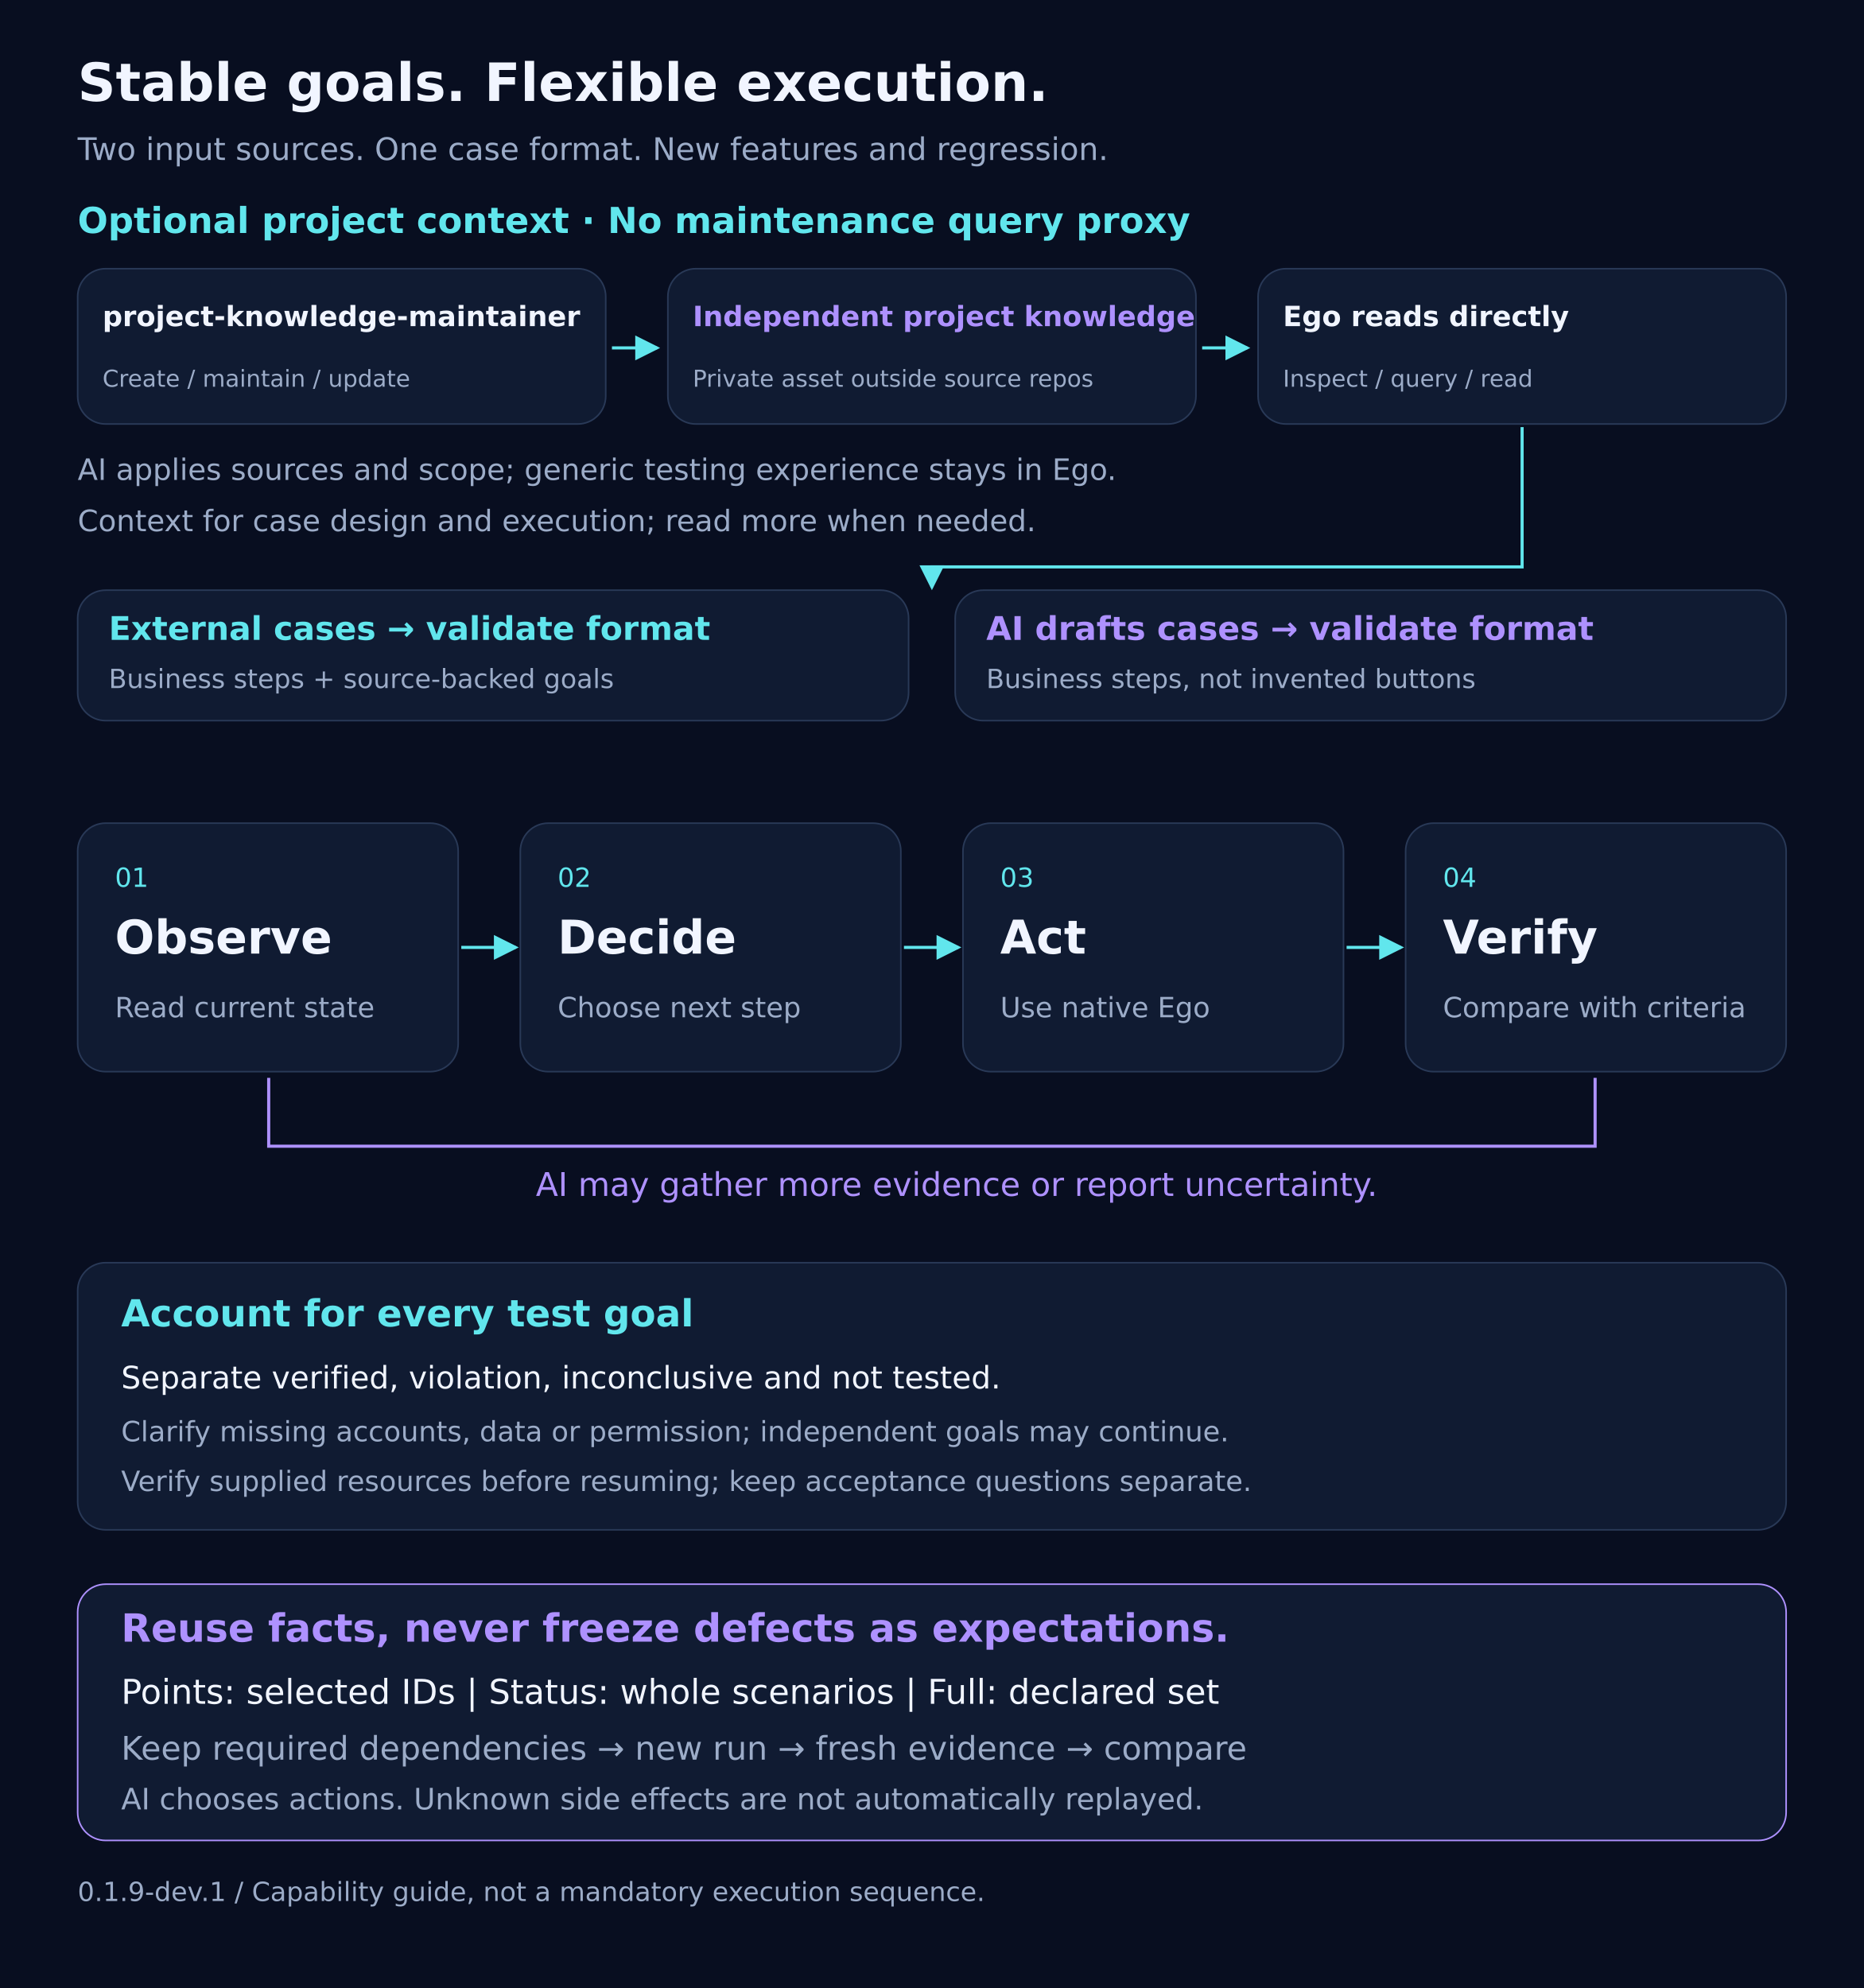
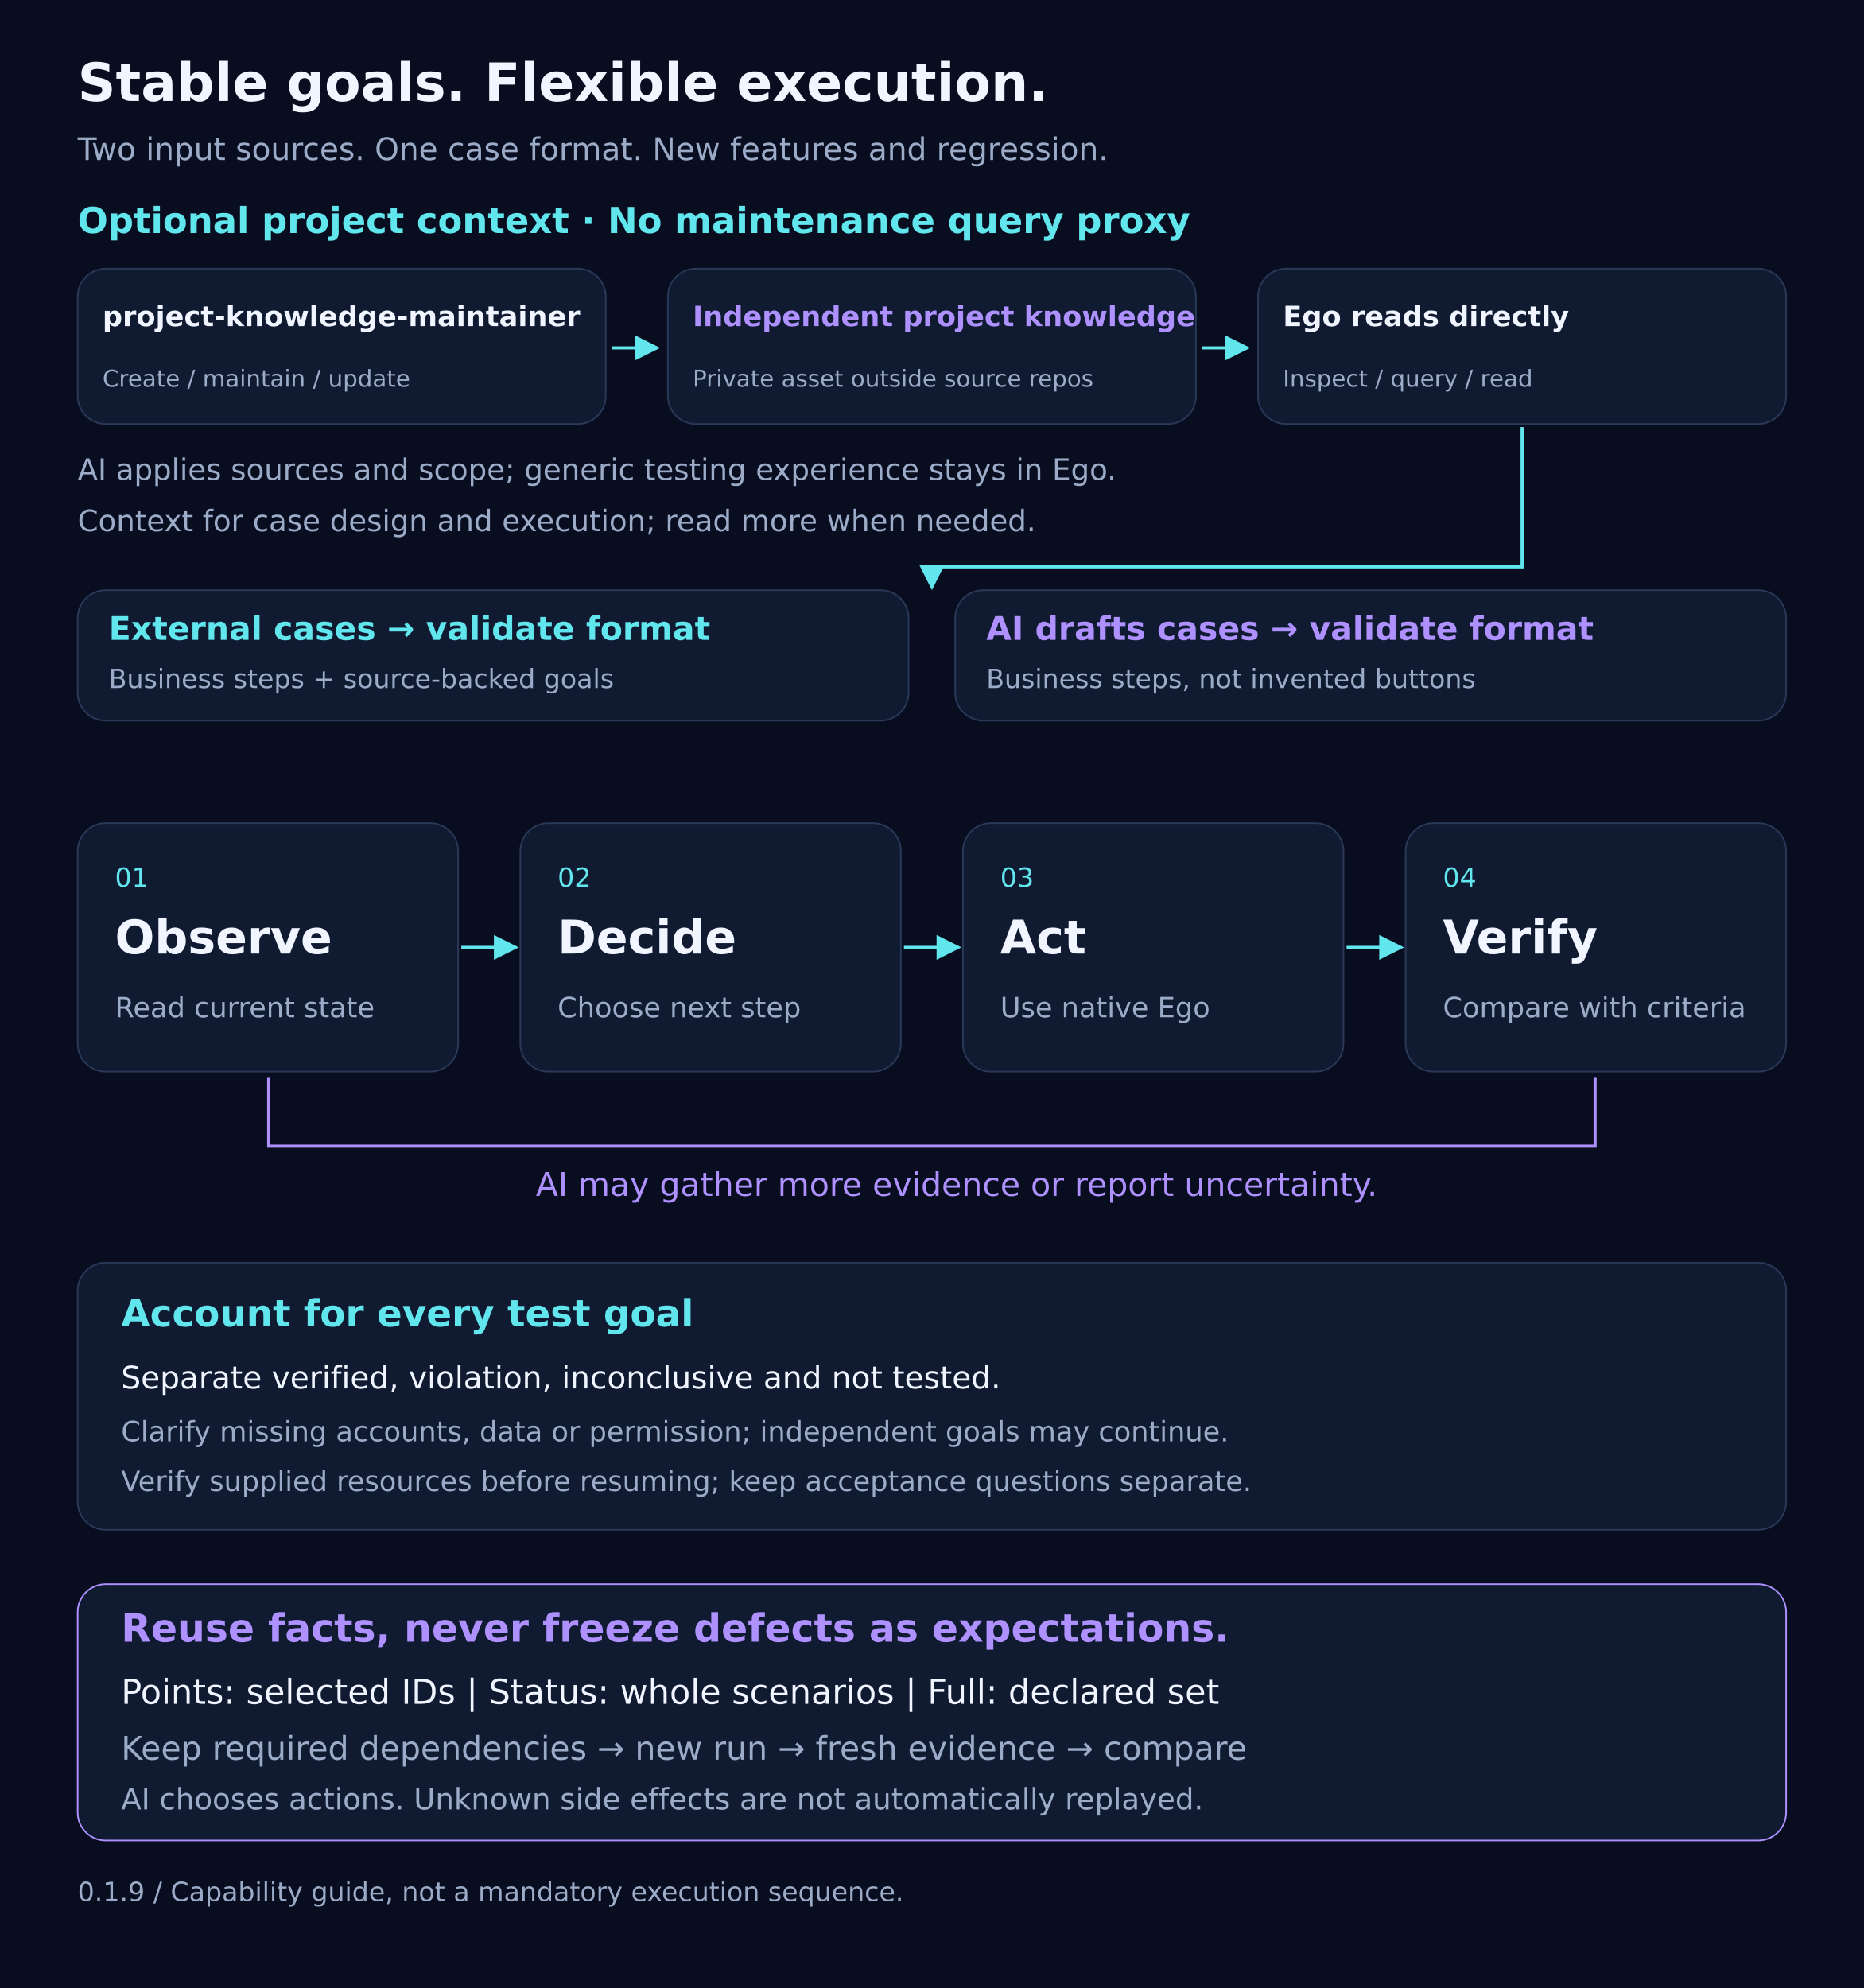
<svg xmlns="http://www.w3.org/2000/svg" width="1200" height="1280" viewBox="0 0 1200 1280" role="img" aria-label="Adaptive test workflow">
  <defs>
    <linearGradient id="g">
      <stop stop-color="#61e6ed" />
      <stop offset="1" stop-color="#ae91ff" />
    </linearGradient>
    <marker id="arrow" markerWidth="8" markerHeight="8" refX="7" refY="4" orient="auto">
      <path d="M0,0 L8,4 L0,8" fill="#61e6ed" />
    </marker>
  </defs>
  <g font-family="DejaVu Sans, Noto Sans CJK SC, sans-serif">
    <rect x="0" y="0" width="1200" height="1280" rx="0" fill="#080e20" stroke="#080e20" />
    <path d="M0,2 H1200" stroke="url(#g)" stroke-width="4" />
    <text x="50" y="65" font-size="34" fill="#f1f5ff" font-weight="700">Stable goals. Flexible execution.</text>
    <text x="50" y="103" font-size="20" fill="#9cacc8" font-weight="400">Two input sources. One case format. New features and regression.</text>
    <g data-diagram-role="knowledge-before-testing">
      <text x="50" y="150" font-size="23" fill="#61e6ed" font-weight="700">Optional project context · No maintenance query proxy</text>
      <rect x="50" y="173" width="340" height="100" rx="18" fill="#101b32" stroke="#293957" />
      <text x="66" y="210" font-size="18" fill="#f1f5ff" font-weight="700">project-knowledge-maintainer</text>
      <text x="66" y="249" font-size="15" fill="#9cacc8" font-weight="400">Create / maintain / update</text>
      <path d="M394,224 L423,224" stroke="#61e6ed" stroke-width="2" fill="none" marker-end="url(#arrow)" />
      <rect x="430" y="173" width="340" height="100" rx="18" fill="#101b32" stroke="#293957" />
      <text x="446" y="210" font-size="18" fill="#ae91ff" font-weight="700">Independent project knowledge</text>
      <text x="446" y="249" font-size="15" fill="#9cacc8" font-weight="400">Private asset outside source repos</text>
      <path d="M774,224 L803,224" stroke="#61e6ed" stroke-width="2" fill="none" marker-end="url(#arrow)" />
      <rect x="810" y="173" width="340" height="100" rx="18" fill="#101b32" stroke="#293957" />
      <text x="826" y="210" font-size="18" fill="#f1f5ff" font-weight="700">Ego reads directly</text>
      <text x="826" y="249" font-size="15" fill="#9cacc8" font-weight="400">Inspect / query / read</text>
      <text x="50" y="309" font-size="19" fill="#9cacc8" font-weight="400">AI applies sources and scope; generic testing experience stays in Ego.</text>
      <text x="50" y="342" font-size="19" fill="#9cacc8" font-weight="400">Context for case design and execution; read more when needed.</text>
      <path d="M980 275 V365 H600 V378" stroke="#61e6ed" stroke-width="2" fill="none" marker-end="url(#arrow)" />
    </g>
    <g transform="translate(0 250)">
      <rect x="50" y="130" width="535" height="84" rx="18" fill="#101b32" stroke="#293957" />
      <text x="70" y="162" font-size="21" fill="#61e6ed" font-weight="700">External cases → validate format</text>
      <text x="70" y="193" font-size="17" fill="#9cacc8" font-weight="400">Business steps + source-backed goals</text>
      <rect x="615" y="130" width="535" height="84" rx="18" fill="#101b32" stroke="#293957" />
      <text x="635" y="162" font-size="21" fill="#ae91ff" font-weight="700">AI drafts cases → validate format</text>
      <text x="635" y="193" font-size="17" fill="#9cacc8" font-weight="400">Business steps, not invented buttons</text>
      <g transform="translate(0 120)">
        <rect x="50" y="160" width="245" height="160" rx="18" fill="#101b32" stroke="#293957" />
        <text x="74" y="201" font-size="17" fill="#61e6ed" font-weight="400">01</text>
        <text x="74" y="244" font-size="30" fill="#f1f5ff" font-weight="700">Observe</text>
        <text x="74" y="285" font-size="18" fill="#9cacc8" font-weight="400">Read current state</text>
        <path d="M297,240 L332,240" stroke="#61e6ed" stroke-width="2" fill="none" marker-end="url(#arrow)" />
        <rect x="335" y="160" width="245" height="160" rx="18" fill="#101b32" stroke="#293957" />
        <text x="359" y="201" font-size="17" fill="#61e6ed" font-weight="400">02</text>
        <text x="359" y="244" font-size="30" fill="#f1f5ff" font-weight="700">Decide</text>
        <text x="359" y="285" font-size="18" fill="#9cacc8" font-weight="400">Choose next step</text>
        <path d="M582,240 L617,240" stroke="#61e6ed" stroke-width="2" fill="none" marker-end="url(#arrow)" />
        <rect x="620" y="160" width="245" height="160" rx="18" fill="#101b32" stroke="#293957" />
        <text x="644" y="201" font-size="17" fill="#61e6ed" font-weight="400">03</text>
        <text x="644" y="244" font-size="30" fill="#f1f5ff" font-weight="700">Act</text>
        <text x="644" y="285" font-size="18" fill="#9cacc8" font-weight="400">Use native Ego</text>
        <path d="M867,240 L902,240" stroke="#61e6ed" stroke-width="2" fill="none" marker-end="url(#arrow)" />
        <rect x="905" y="160" width="245" height="160" rx="18" fill="#101b32" stroke="#293957" />
        <text x="929" y="201" font-size="17" fill="#61e6ed" font-weight="400">04</text>
        <text x="929" y="244" font-size="30" fill="#f1f5ff" font-weight="700">Verify</text>
        <text x="929" y="285" font-size="18" fill="#9cacc8" font-weight="400">Compare with criteria</text>
        <path d="M1027,324 V368 H173 V324" fill="none" stroke="#ae91ff" stroke-width="2" />
        <text x="345" y="400" font-size="21" fill="#ae91ff" font-weight="400">AI may gather more evidence or report uncertainty.</text>
        <rect x="50" y="443" width="1100" height="172" rx="18" fill="#101b32" stroke="#293957" />
        <text x="78" y="484" font-size="24" fill="#61e6ed" font-weight="700">Account for every test goal</text>
        <text x="78" y="524" font-size="20" fill="#f1f5ff" font-weight="400">Separate verified, violation, inconclusive and not tested.</text>
        <text x="78" y="558" font-size="18" fill="#9cacc8" font-weight="400">Clarify missing accounts, data or permission; independent goals may continue.</text>
        <text x="78" y="590" font-size="18" fill="#9cacc8" font-weight="400">Verify supplied resources before resuming; keep acceptance questions separate.</text>
      </g>
      <rect x="50" y="770" width="1100" height="165" rx="18" fill="#101b32" stroke="#ae91ff" />
      <text x="78" y="807" font-size="25" fill="#ae91ff" font-weight="700">Reuse facts, never freeze defects as expectations.</text>
      <text x="78" y="847" font-size="22" fill="#f1f5ff" font-weight="400">Points: selected IDs  |  Status: whole scenarios  |  Full: declared set</text>
      <text x="78" y="883" font-size="21" fill="#9cacc8" font-weight="400">Keep required dependencies → new run → fresh evidence → compare</text>
      <text x="78" y="915" font-size="19" fill="#9cacc8" font-weight="400">AI chooses actions. Unknown side effects are not automatically replayed.</text>
-       <text x="50" y="974" font-size="17" fill="#9cacc8" font-weight="400">0.1.9-dev.1 / Capability guide, not a mandatory execution sequence.</text>
+       <text x="50" y="974" font-size="17" fill="#9cacc8" font-weight="400">0.1.9 / Capability guide, not a mandatory execution sequence.</text>
    </g>
  </g>
</svg>
